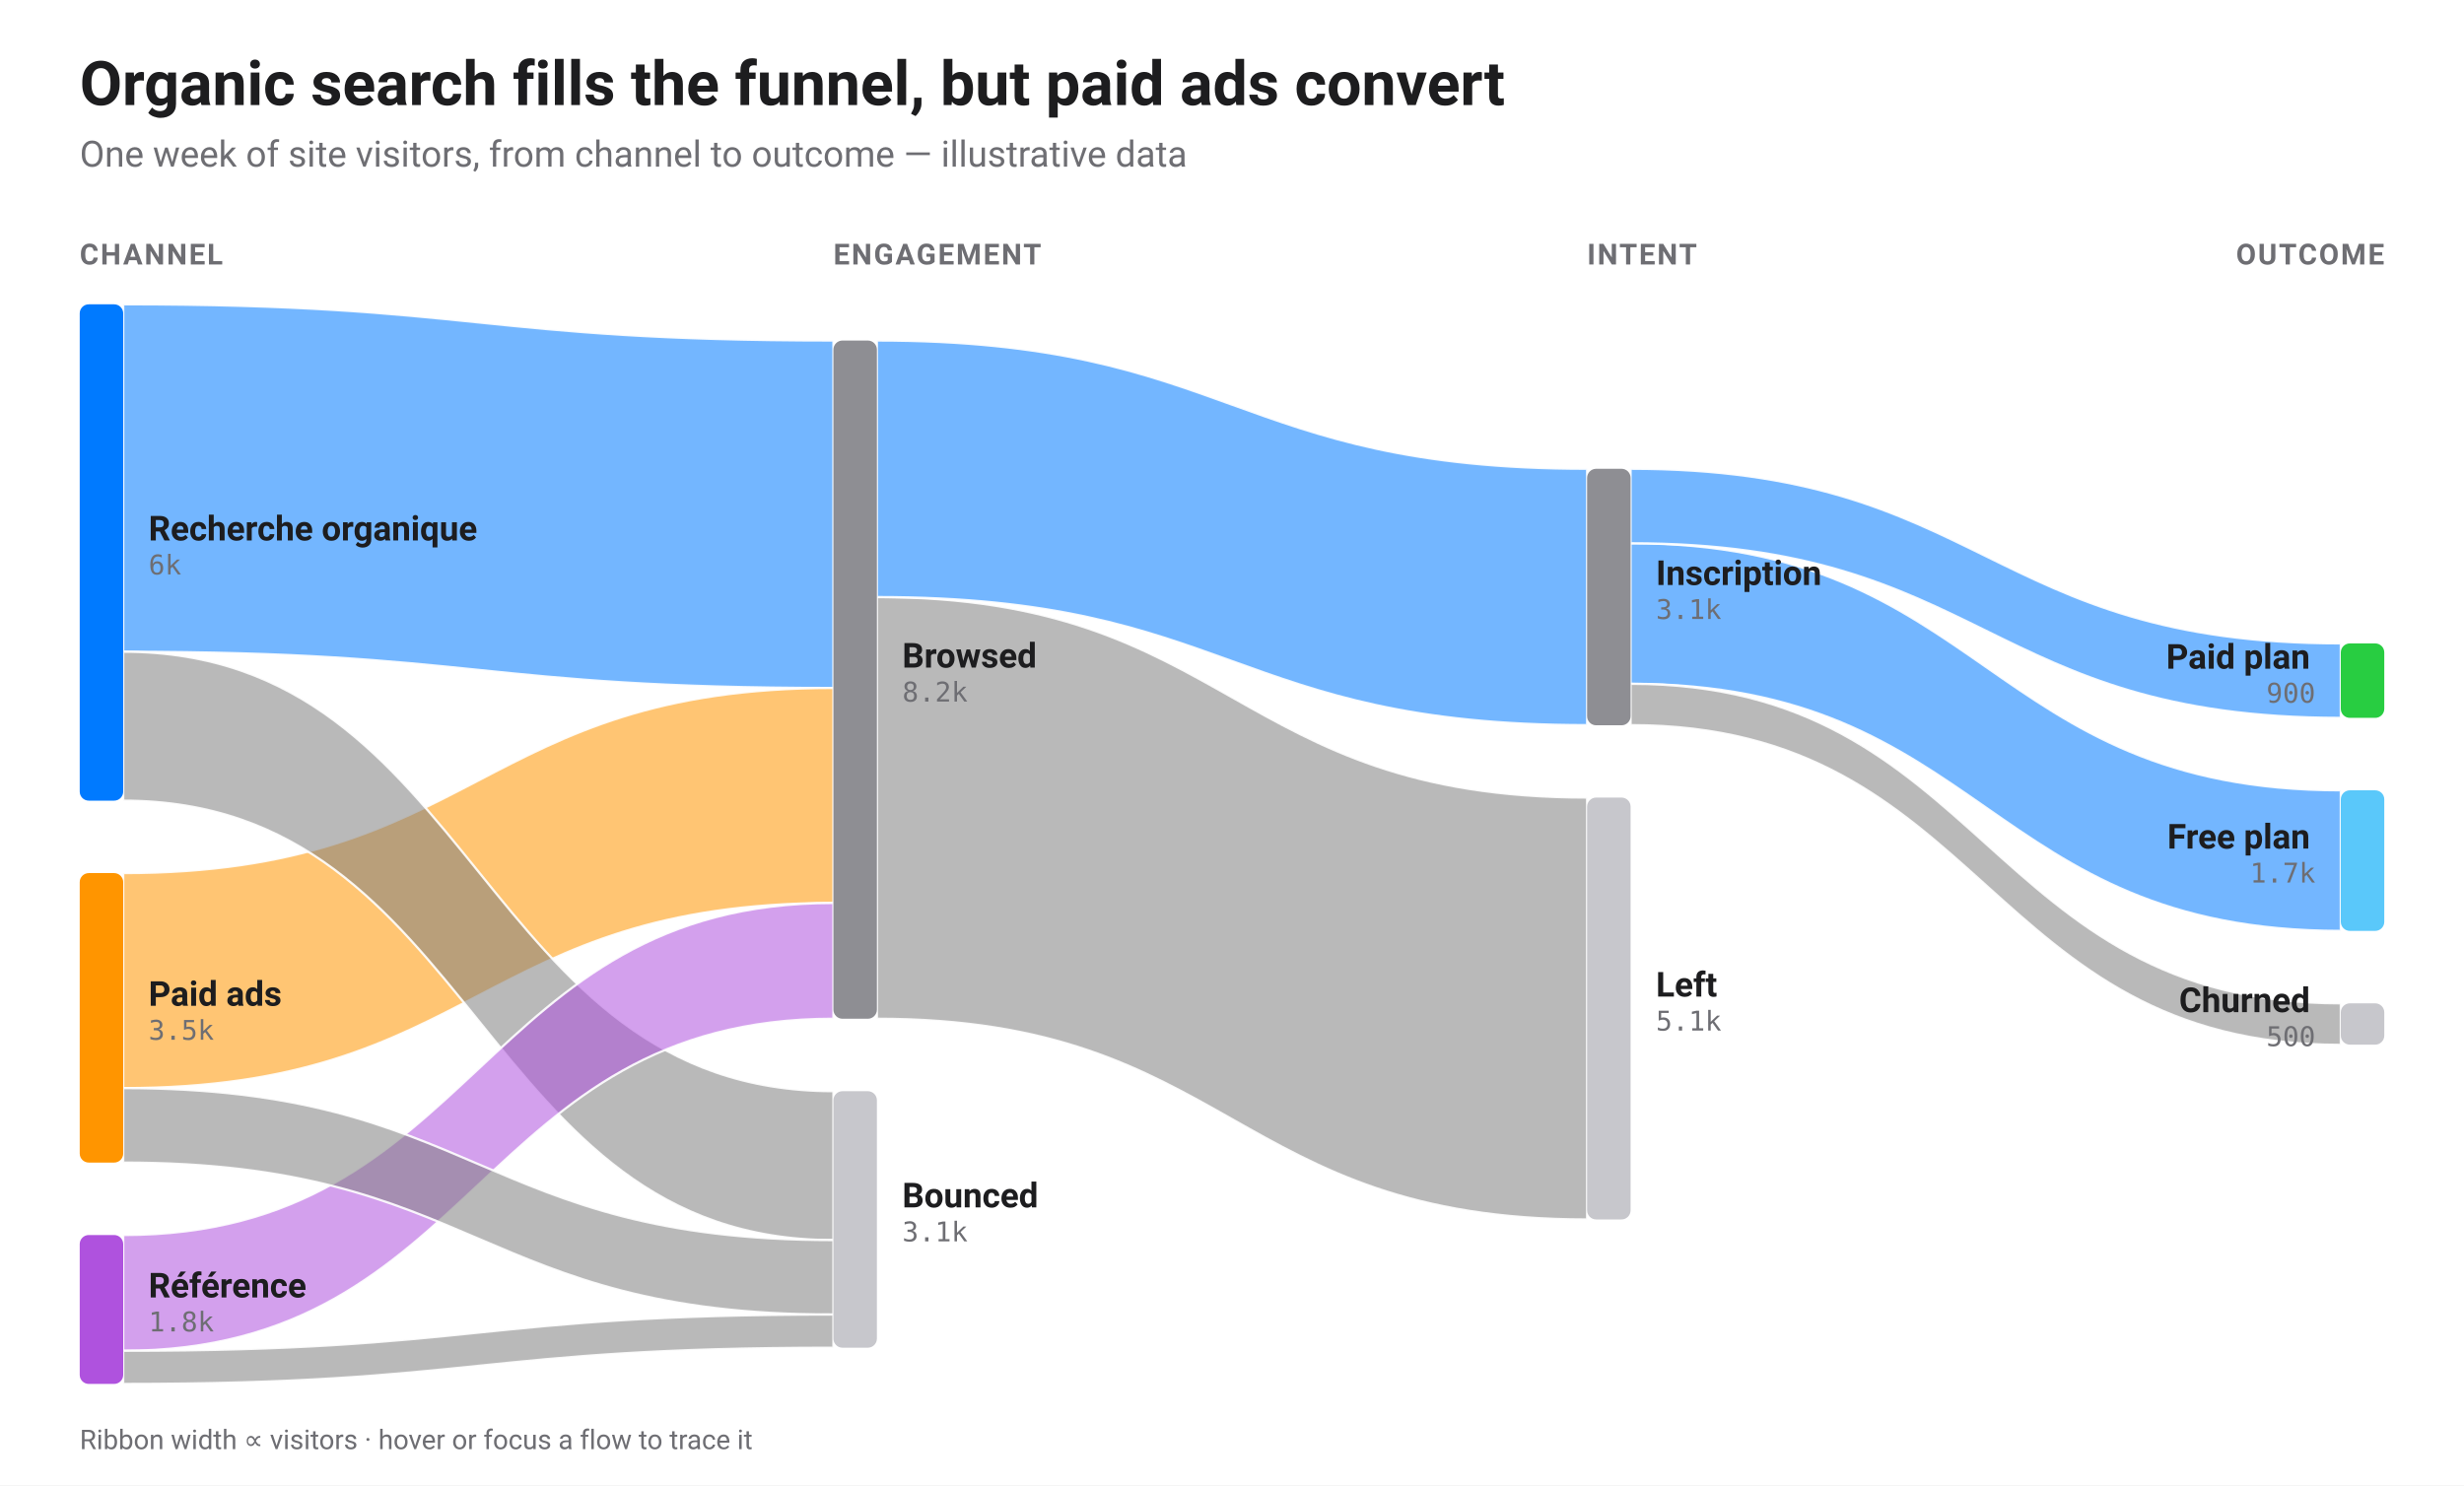
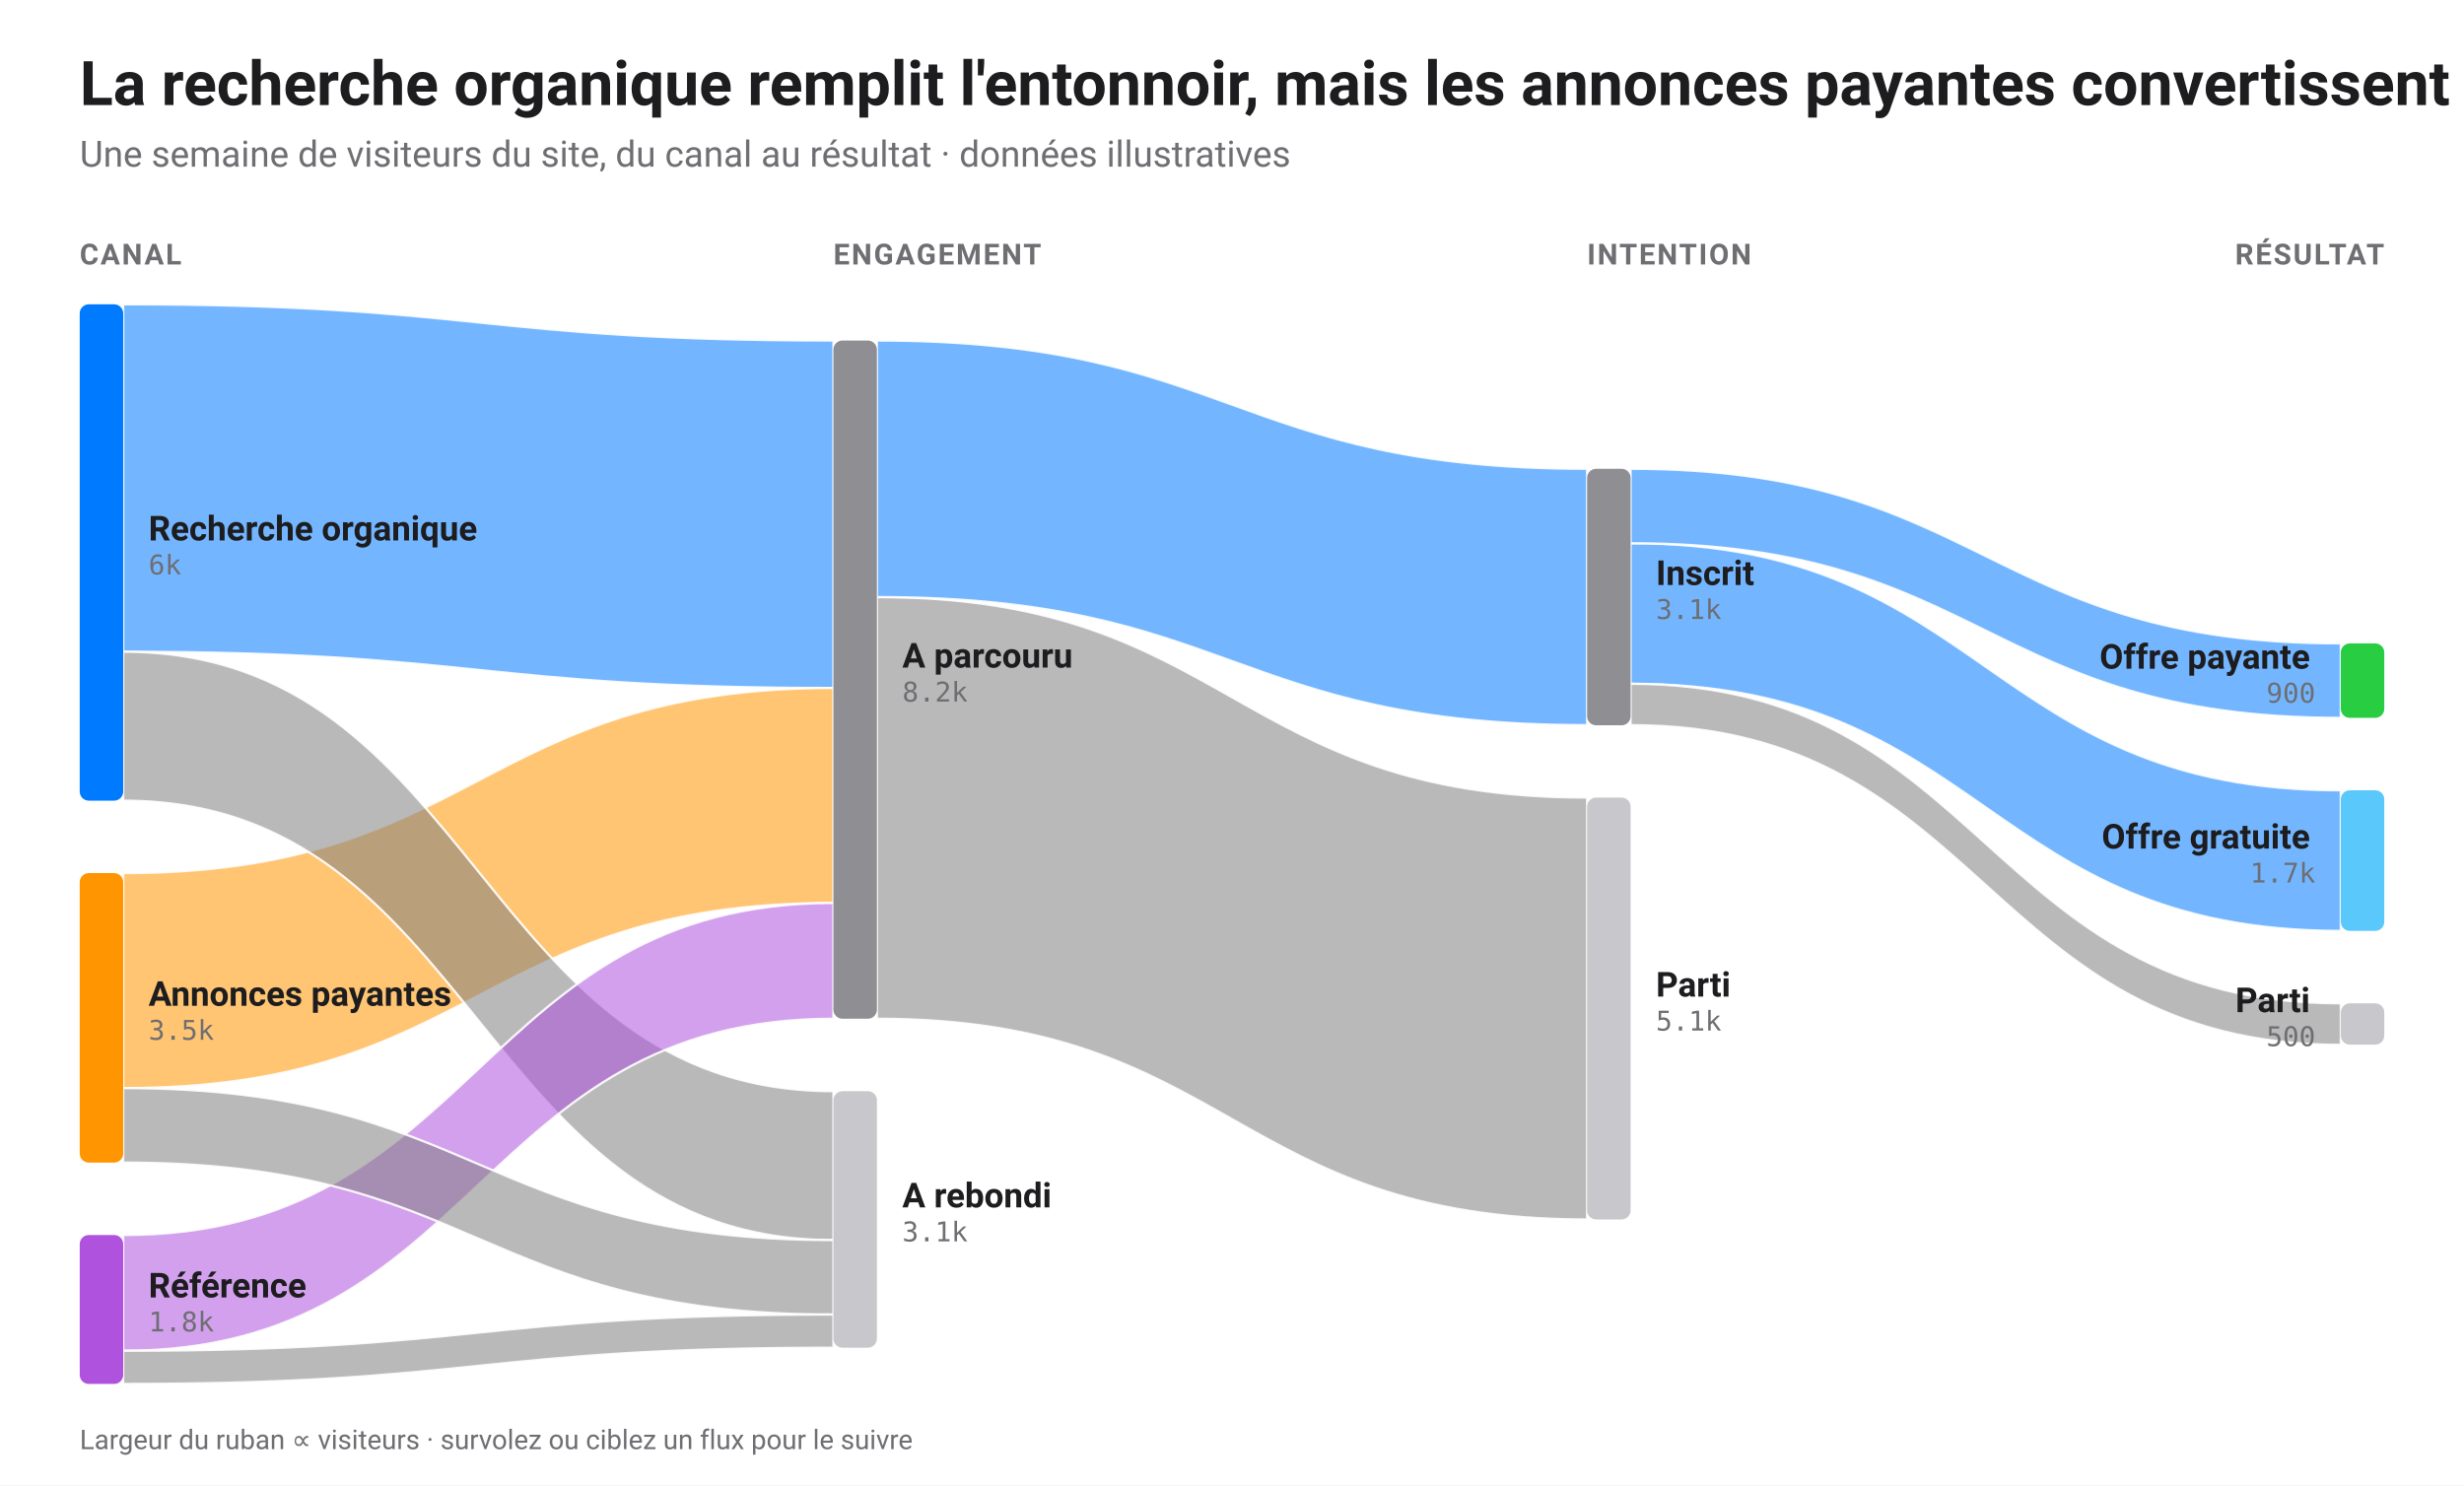
<svg xmlns="http://www.w3.org/2000/svg" width="1360" height="820" viewBox="0 0 1360 820" font-family="Roboto, system-ui, sans-serif" role="img" aria-labelledby="sankey-title sankey-desc">
  <style>.link{transition:opacity .15s ease}#links:hover .link{opacity:.18}#links .link:hover,#links .link:focus{opacity:1}.link:focus{outline:none}</style>
  <rect width="1360" height="820" fill="#FFFFFF" />
-   <text x="44" y="58" font-size="34" font-weight="700" fill="#1D1D1F">Organic search fills the funnel, but paid ads convert</text>
-   <text x="44" y="92" font-size="20" fill="#6E6E73">One week of site visitors, from channel to outcome — illustrative data</text>
-   <text x="44.0" y="146.0" font-size="16" font-weight="600" letter-spacing="1.0" fill="#6E6E73" text-anchor="start">CHANNEL</text>
+   <text x="44" y="58" font-size="34" font-weight="700" fill="#1D1D1F">La recherche organique remplit l'entonnoir, mais les annonces payantes convertissent</text>
+   <text x="44" y="92" font-size="20" fill="#6E6E73">Une semaine de visiteurs du site, du canal au résultat · données illustratives</text>
+   <text x="44.0" y="146.0" font-size="16" font-weight="600" letter-spacing="1.0" fill="#6E6E73" text-anchor="start">CANAL</text>
  <text x="460.0" y="146.0" font-size="16" font-weight="600" letter-spacing="1.0" fill="#6E6E73" text-anchor="start">ENGAGEMENT</text>
-   <text x="876.0" y="146.0" font-size="16" font-weight="600" letter-spacing="1.0" fill="#6E6E73" text-anchor="start">INTENT</text>
-   <text x="1316.0" y="146.0" font-size="16" font-weight="600" letter-spacing="1.0" fill="#6E6E73" text-anchor="end">OUTCOME</text>
+   <text x="876.0" y="146.0" font-size="16" font-weight="600" letter-spacing="1.0" fill="#6E6E73" text-anchor="start">INTENTION</text>
+   <text x="1316.0" y="146.0" font-size="16" font-weight="600" letter-spacing="1.0" fill="#6E6E73" text-anchor="end">RÉSULTAT</text>
  <g id="links">
    <path class="link" tabindex="0" role="img" aria-label="Browsed → Left: 5,100 visitors" d="M484.0,329.6 C680.0,329.6 680.0,440.3 876.0,440.3 L876.0,673.2 C680.0,673.2 680.0,562.4 484.0,562.4 Z" fill="#808080" fill-opacity="0.55" stroke="#FFFFFF" stroke-width="1.25" stroke-opacity="0.9" />
    <path class="link" tabindex="0" role="img" aria-label="Organic search → Browsed: 4,200 visitors" d="M68.0,168.0 C264.0,168.0 264.0,188.0 460.0,188.0 L460.0,379.8 C264.0,379.8 264.0,359.8 68.0,359.8 Z" fill="#007AFF" fill-opacity="0.55" stroke="#FFFFFF" stroke-width="1.25" stroke-opacity="0.9" />
    <path class="link" tabindex="0" role="img" aria-label="Browsed → Signed up: 3,100 visitors" d="M484.0,188.0 C680.0,188.0 680.0,258.8 876.0,258.8 L876.0,400.3 C680.0,400.3 680.0,329.6 484.0,329.6 Z" fill="#007AFF" fill-opacity="0.55" stroke="#FFFFFF" stroke-width="1.25" stroke-opacity="0.9" />
    <path class="link" tabindex="0" role="img" aria-label="Paid ads → Browsed: 2,600 visitors" d="M68.0,482.0 C264.0,482.0 264.0,379.8 460.0,379.8 L460.0,498.5 C264.0,498.5 264.0,600.7 68.0,600.7 Z" fill="#FF9500" fill-opacity="0.55" stroke="#FFFFFF" stroke-width="1.25" stroke-opacity="0.9" />
    <path class="link" tabindex="0" role="img" aria-label="Organic search → Bounced: 1,800 visitors" d="M68.0,359.8 C264.0,359.8 264.0,602.4 460.0,602.4 L460.0,684.6 C264.0,684.6 264.0,442.0 68.0,442.0 Z" fill="#808080" fill-opacity="0.55" stroke="#FFFFFF" stroke-width="1.25" stroke-opacity="0.9" />
    <path class="link" tabindex="0" role="img" aria-label="Signed up → Free plan: 1,700 visitors" d="M900.0,299.9 C1096.0,299.9 1096.0,436.3 1292.0,436.3 L1292.0,513.9 C1096.0,513.9 1096.0,377.5 900.0,377.5 Z" fill="#007AFF" fill-opacity="0.55" stroke="#FFFFFF" stroke-width="1.25" stroke-opacity="0.9" />
    <path class="link" tabindex="0" role="img" aria-label="Referral → Browsed: 1,400 visitors" d="M68.0,681.8 C264.0,681.8 264.0,498.5 460.0,498.5 L460.0,562.4 C264.0,562.4 264.0,745.7 68.0,745.7 Z" fill="#AF52DE" fill-opacity="0.55" stroke="#FFFFFF" stroke-width="1.25" stroke-opacity="0.9" />
    <path class="link" tabindex="0" role="img" aria-label="Paid ads → Bounced: 900 visitors" d="M68.0,600.7 C264.0,600.7 264.0,684.6 460.0,684.6 L460.0,725.7 C264.0,725.7 264.0,641.8 68.0,641.8 Z" fill="#808080" fill-opacity="0.55" stroke="#FFFFFF" stroke-width="1.25" stroke-opacity="0.9" />
    <path class="link" tabindex="0" role="img" aria-label="Signed up → Paid plan: 900 visitors" d="M900.0,258.8 C1096.0,258.8 1096.0,355.2 1292.0,355.2 L1292.0,396.3 C1096.0,396.3 1096.0,299.9 900.0,299.9 Z" fill="#007AFF" fill-opacity="0.55" stroke="#FFFFFF" stroke-width="1.25" stroke-opacity="0.9" />
    <path class="link" tabindex="0" role="img" aria-label="Signed up → Churned: 500 visitors" d="M900.0,377.5 C1096.0,377.5 1096.0,553.9 1292.0,553.9 L1292.0,576.8 C1096.0,576.8 1096.0,400.3 900.0,400.3 Z" fill="#808080" fill-opacity="0.55" stroke="#FFFFFF" stroke-width="1.25" stroke-opacity="0.9" />
    <path class="link" tabindex="0" role="img" aria-label="Referral → Bounced: 400 visitors" d="M68.0,745.7 C264.0,745.7 264.0,725.7 460.0,725.7 L460.0,744.0 C264.0,744.0 264.0,764.0 68.0,764.0 Z" fill="#808080" fill-opacity="0.55" stroke="#FFFFFF" stroke-width="1.25" stroke-opacity="0.9" />
  </g>
  <g id="nodes">
    <rect x="44.0" y="168.0" width="24" height="274.0" rx="5" fill="#007AFF" />
    <text x="82.0" y="305.0" text-anchor="start">
      <tspan x="82.0" dy="-0.35em" font-size="19" font-weight="600" fill="#1D1D1F">Recherche organique</tspan>
      <tspan x="82.0" dy="1.25em" font-family="Roboto Mono, ui-monospace, monospace" font-weight="400" fill="#6E6E73" font-size="15">6k</tspan>
    </text>
    <rect x="44.0" y="482.0" width="24" height="159.8" rx="5" fill="#FF9500" />
    <text x="82.0" y="561.9" text-anchor="start">
-       <tspan x="82.0" dy="-0.35em" font-size="19" font-weight="600" fill="#1D1D1F">Paid ads</tspan>
+       <tspan x="82.0" dy="-0.35em" font-size="19" font-weight="600" fill="#1D1D1F">Annonces payantes</tspan>
      <tspan x="82.0" dy="1.25em" font-family="Roboto Mono, ui-monospace, monospace" font-weight="400" fill="#6E6E73" font-size="15">3.5k</tspan>
    </text>
    <rect x="44.0" y="681.8" width="24" height="82.2" rx="5" fill="#AF52DE" />
    <text x="82.0" y="722.9" text-anchor="start">
      <tspan x="82.0" dy="-0.35em" font-size="19" font-weight="600" fill="#1D1D1F">Référence</tspan>
      <tspan x="82.0" dy="1.25em" font-family="Roboto Mono, ui-monospace, monospace" font-weight="400" fill="#6E6E73" font-size="15">1.8k</tspan>
    </text>
    <rect x="460.0" y="188.0" width="24" height="374.4" rx="5" fill="#8E8E93" />
    <text x="498.0" y="375.2" text-anchor="start">
-       <tspan x="498.0" dy="-0.35em" font-size="19" font-weight="600" fill="#1D1D1F">Browsed</tspan>
+       <tspan x="498.0" dy="-0.35em" font-size="19" font-weight="600" fill="#1D1D1F">A parcouru</tspan>
      <tspan x="498.0" dy="1.25em" font-family="Roboto Mono, ui-monospace, monospace" font-weight="400" fill="#6E6E73" font-size="15">8.2k</tspan>
    </text>
    <rect x="460.0" y="602.4" width="24" height="141.6" rx="5" fill="#C7C7CC" />
    <text x="498.0" y="673.2" text-anchor="start">
-       <tspan x="498.0" dy="-0.35em" font-size="19" font-weight="600" fill="#1D1D1F">Bounced</tspan>
+       <tspan x="498.0" dy="-0.35em" font-size="19" font-weight="600" fill="#1D1D1F">A rebondi</tspan>
      <tspan x="498.0" dy="1.25em" font-family="Roboto Mono, ui-monospace, monospace" font-weight="400" fill="#6E6E73" font-size="15">3.1k</tspan>
    </text>
    <rect x="876.0" y="258.8" width="24" height="141.6" rx="5" fill="#8E8E93" />
    <text x="914.0" y="329.6" text-anchor="start">
-       <tspan x="914.0" dy="-0.35em" font-size="19" font-weight="600" fill="#1D1D1F">Inscription</tspan>
+       <tspan x="914.0" dy="-0.35em" font-size="19" font-weight="600" fill="#1D1D1F">Inscrit</tspan>
      <tspan x="914.0" dy="1.25em" font-family="Roboto Mono, ui-monospace, monospace" font-weight="400" fill="#6E6E73" font-size="15">3.1k</tspan>
    </text>
    <rect x="876.0" y="440.3" width="24" height="232.9" rx="5" fill="#C7C7CC" />
    <text x="914.0" y="556.8" text-anchor="start">
-       <tspan x="914.0" dy="-0.35em" font-size="19" font-weight="600" fill="#1D1D1F">Left</tspan>
+       <tspan x="914.0" dy="-0.35em" font-size="19" font-weight="600" fill="#1D1D1F">Parti</tspan>
      <tspan x="914.0" dy="1.25em" font-family="Roboto Mono, ui-monospace, monospace" font-weight="400" fill="#6E6E73" font-size="15">5.1k</tspan>
    </text>
    <rect x="1292.0" y="355.2" width="24" height="41.1" rx="5" fill="#28CD41" />
    <text x="1278.0" y="375.8" text-anchor="end">
-       <tspan x="1278.0" dy="-0.35em" font-size="19" font-weight="600" fill="#1D1D1F">Paid plan</tspan>
+       <tspan x="1278.0" dy="-0.35em" font-size="19" font-weight="600" fill="#1D1D1F">Offre payante</tspan>
      <tspan x="1278.0" dy="1.25em" font-family="Roboto Mono, ui-monospace, monospace" font-weight="400" fill="#6E6E73" font-size="15">900</tspan>
    </text>
    <rect x="1292.0" y="436.3" width="24" height="77.6" rx="5" fill="#5AC8FA" />
    <text x="1278.0" y="475.1" text-anchor="end">
-       <tspan x="1278.0" dy="-0.35em" font-size="19" font-weight="600" fill="#1D1D1F">Free plan</tspan>
+       <tspan x="1278.0" dy="-0.35em" font-size="19" font-weight="600" fill="#1D1D1F">Offre gratuite</tspan>
      <tspan x="1278.0" dy="1.25em" font-family="Roboto Mono, ui-monospace, monospace" font-weight="400" fill="#6E6E73" font-size="15">1.7k</tspan>
    </text>
    <rect x="1292.0" y="553.9" width="24" height="22.8" rx="5" fill="#C7C7CC" />
    <text x="1278.0" y="565.4" text-anchor="end">
-       <tspan x="1278.0" dy="-0.35em" font-size="19" font-weight="600" fill="#1D1D1F">Churned</tspan>
+       <tspan x="1278.0" dy="-0.35em" font-size="19" font-weight="600" fill="#1D1D1F">Parti</tspan>
      <tspan x="1278.0" dy="1.25em" font-family="Roboto Mono, ui-monospace, monospace" font-weight="400" fill="#6E6E73" font-size="15">500</tspan>
    </text>
  </g>
-   <text x="44" y="800" font-size="15" fill="#6E6E73">Ribbon width ∝ visitors · hover or focus a flow to trace it</text>
+   <text x="44" y="800" font-size="15" fill="#6E6E73">Largeur du ruban ∝ visiteurs · survolez ou ciblez un flux pour le suivre</text>
  <g data-fs-internal="" role="button" tabindex="0" aria-label="Toggle fullscreen" transform="translate(1312,14)" style="display:none;cursor:pointer">
    <rect x="0" y="0" width="34" height="34" rx="8" fill="#F2F3F5" />
    <path d="M6 13 V6 h7 M28 13 V6 h-7 M6 21 v7 h7 M28 21 v7 h-7" fill="none" stroke="#1D1D1F" stroke-width="2" stroke-linecap="round" />
  </g>
</svg>
